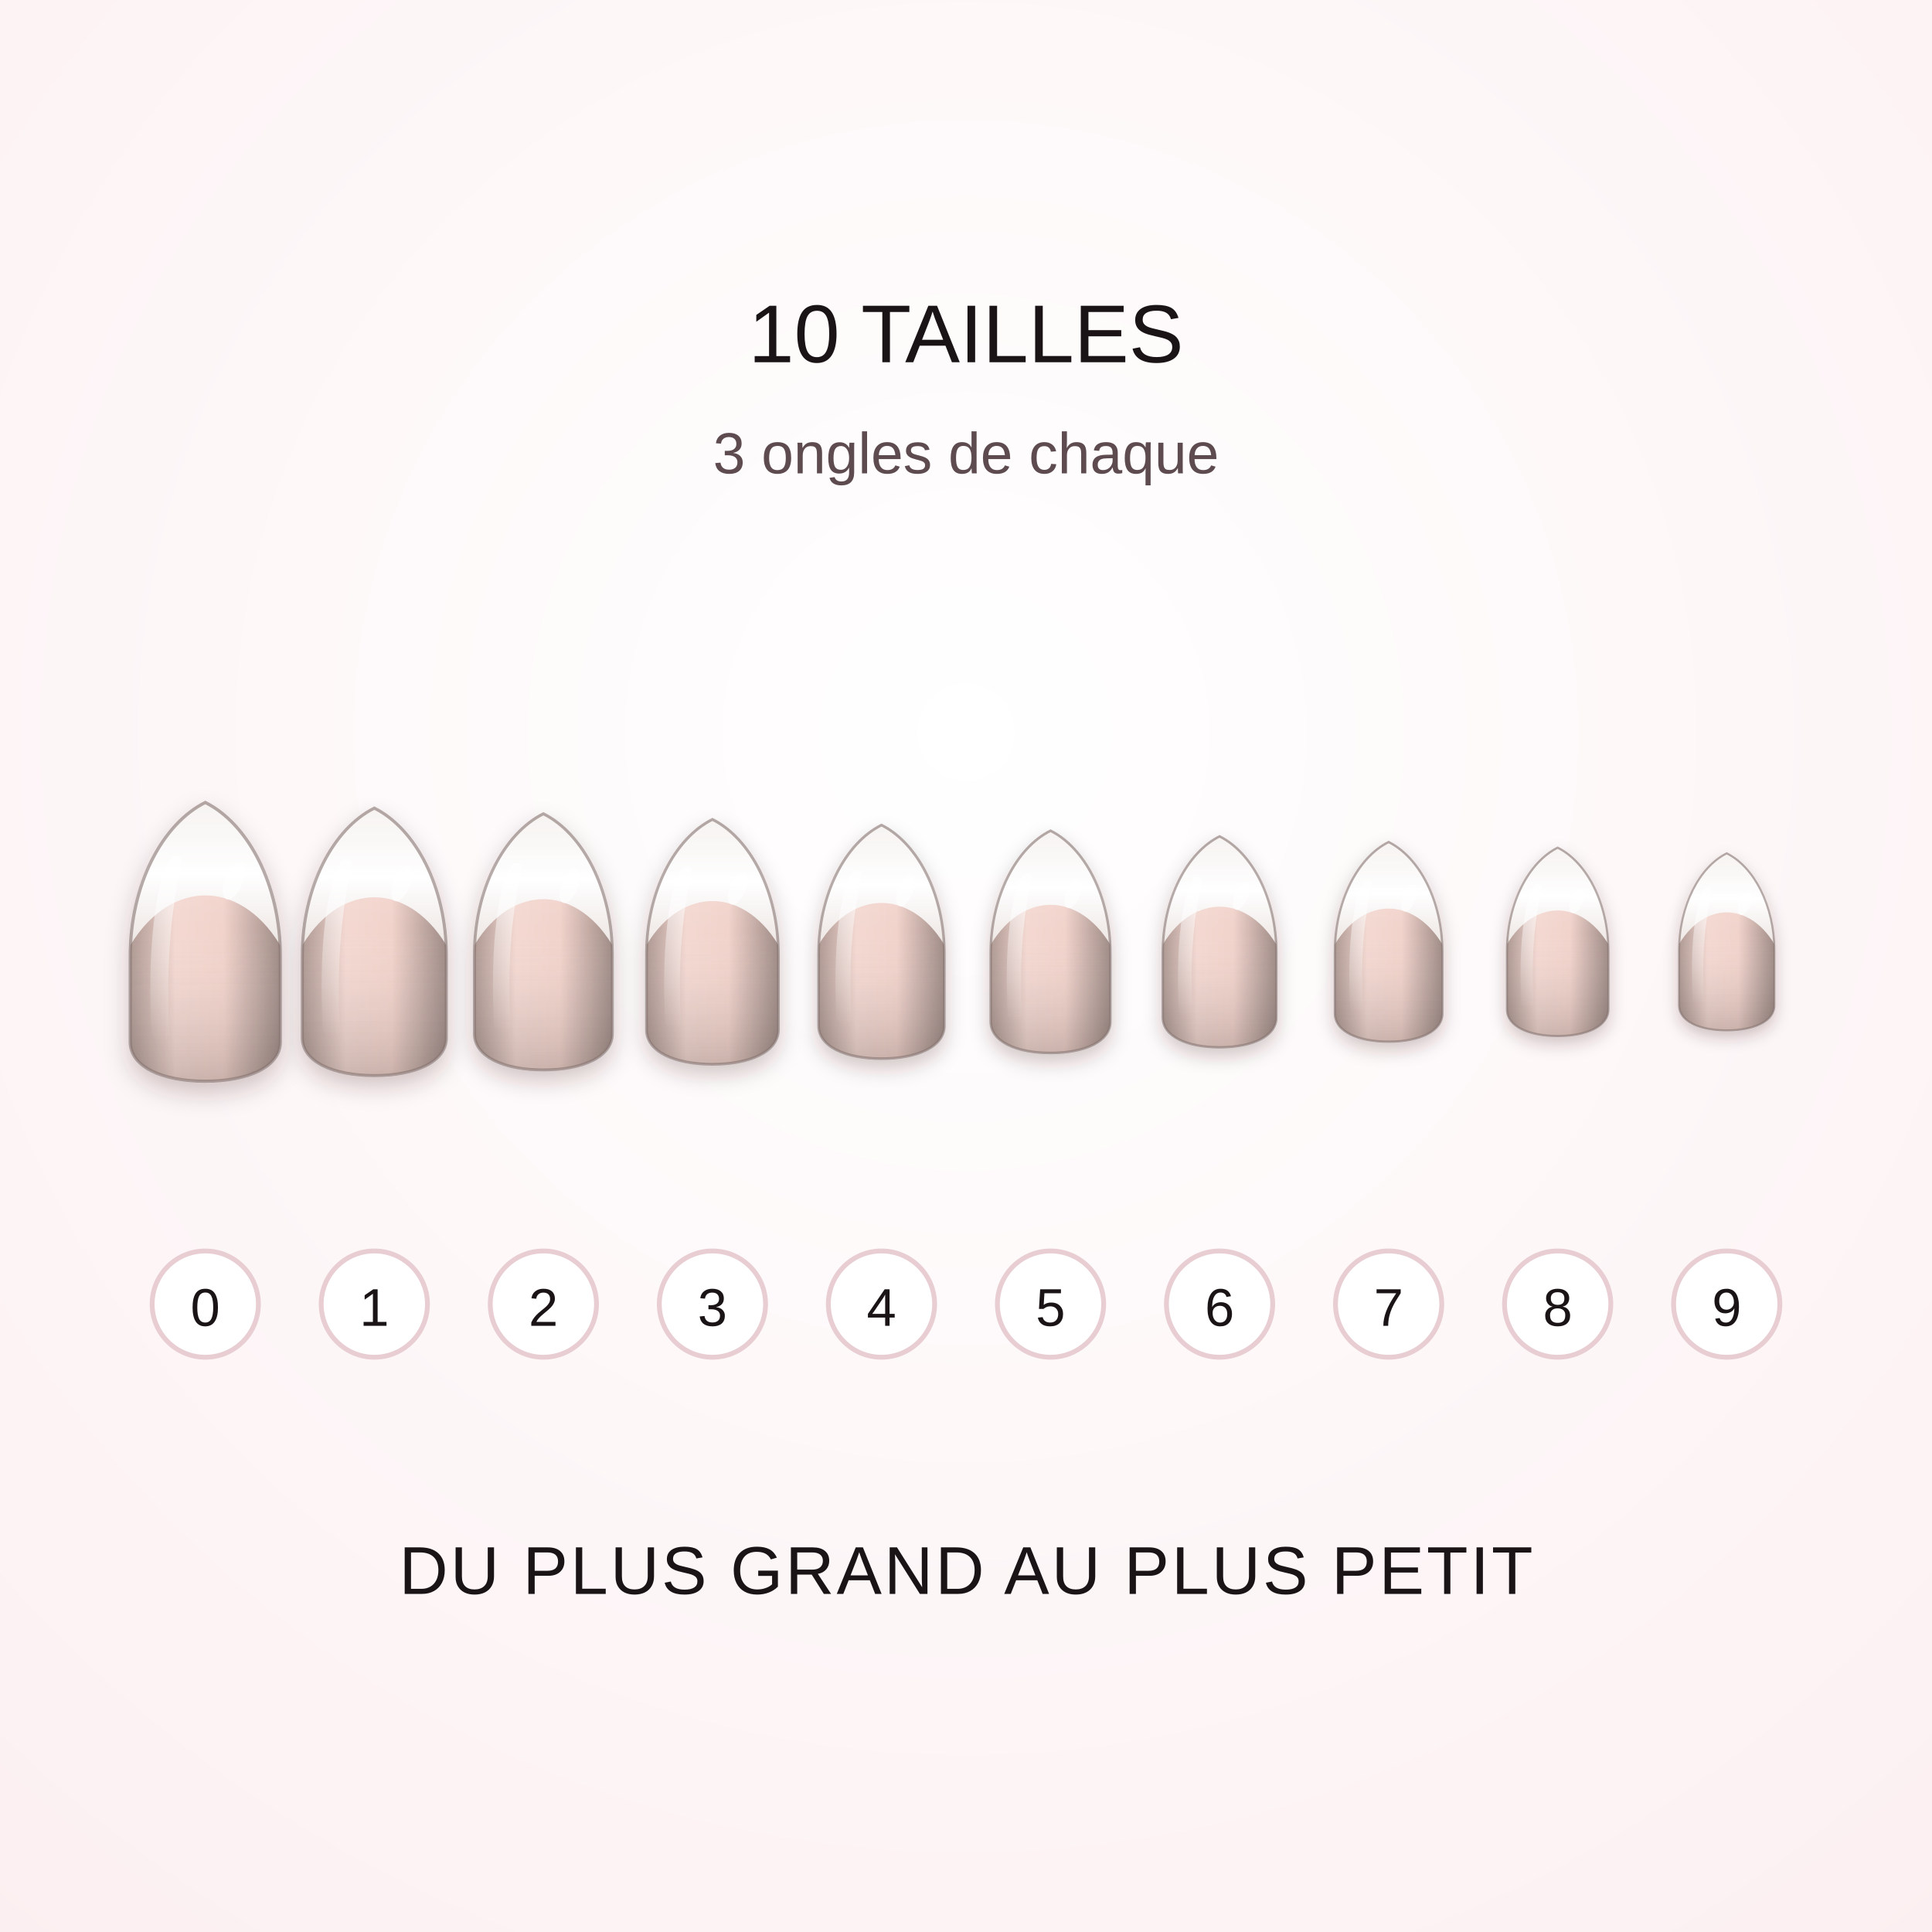
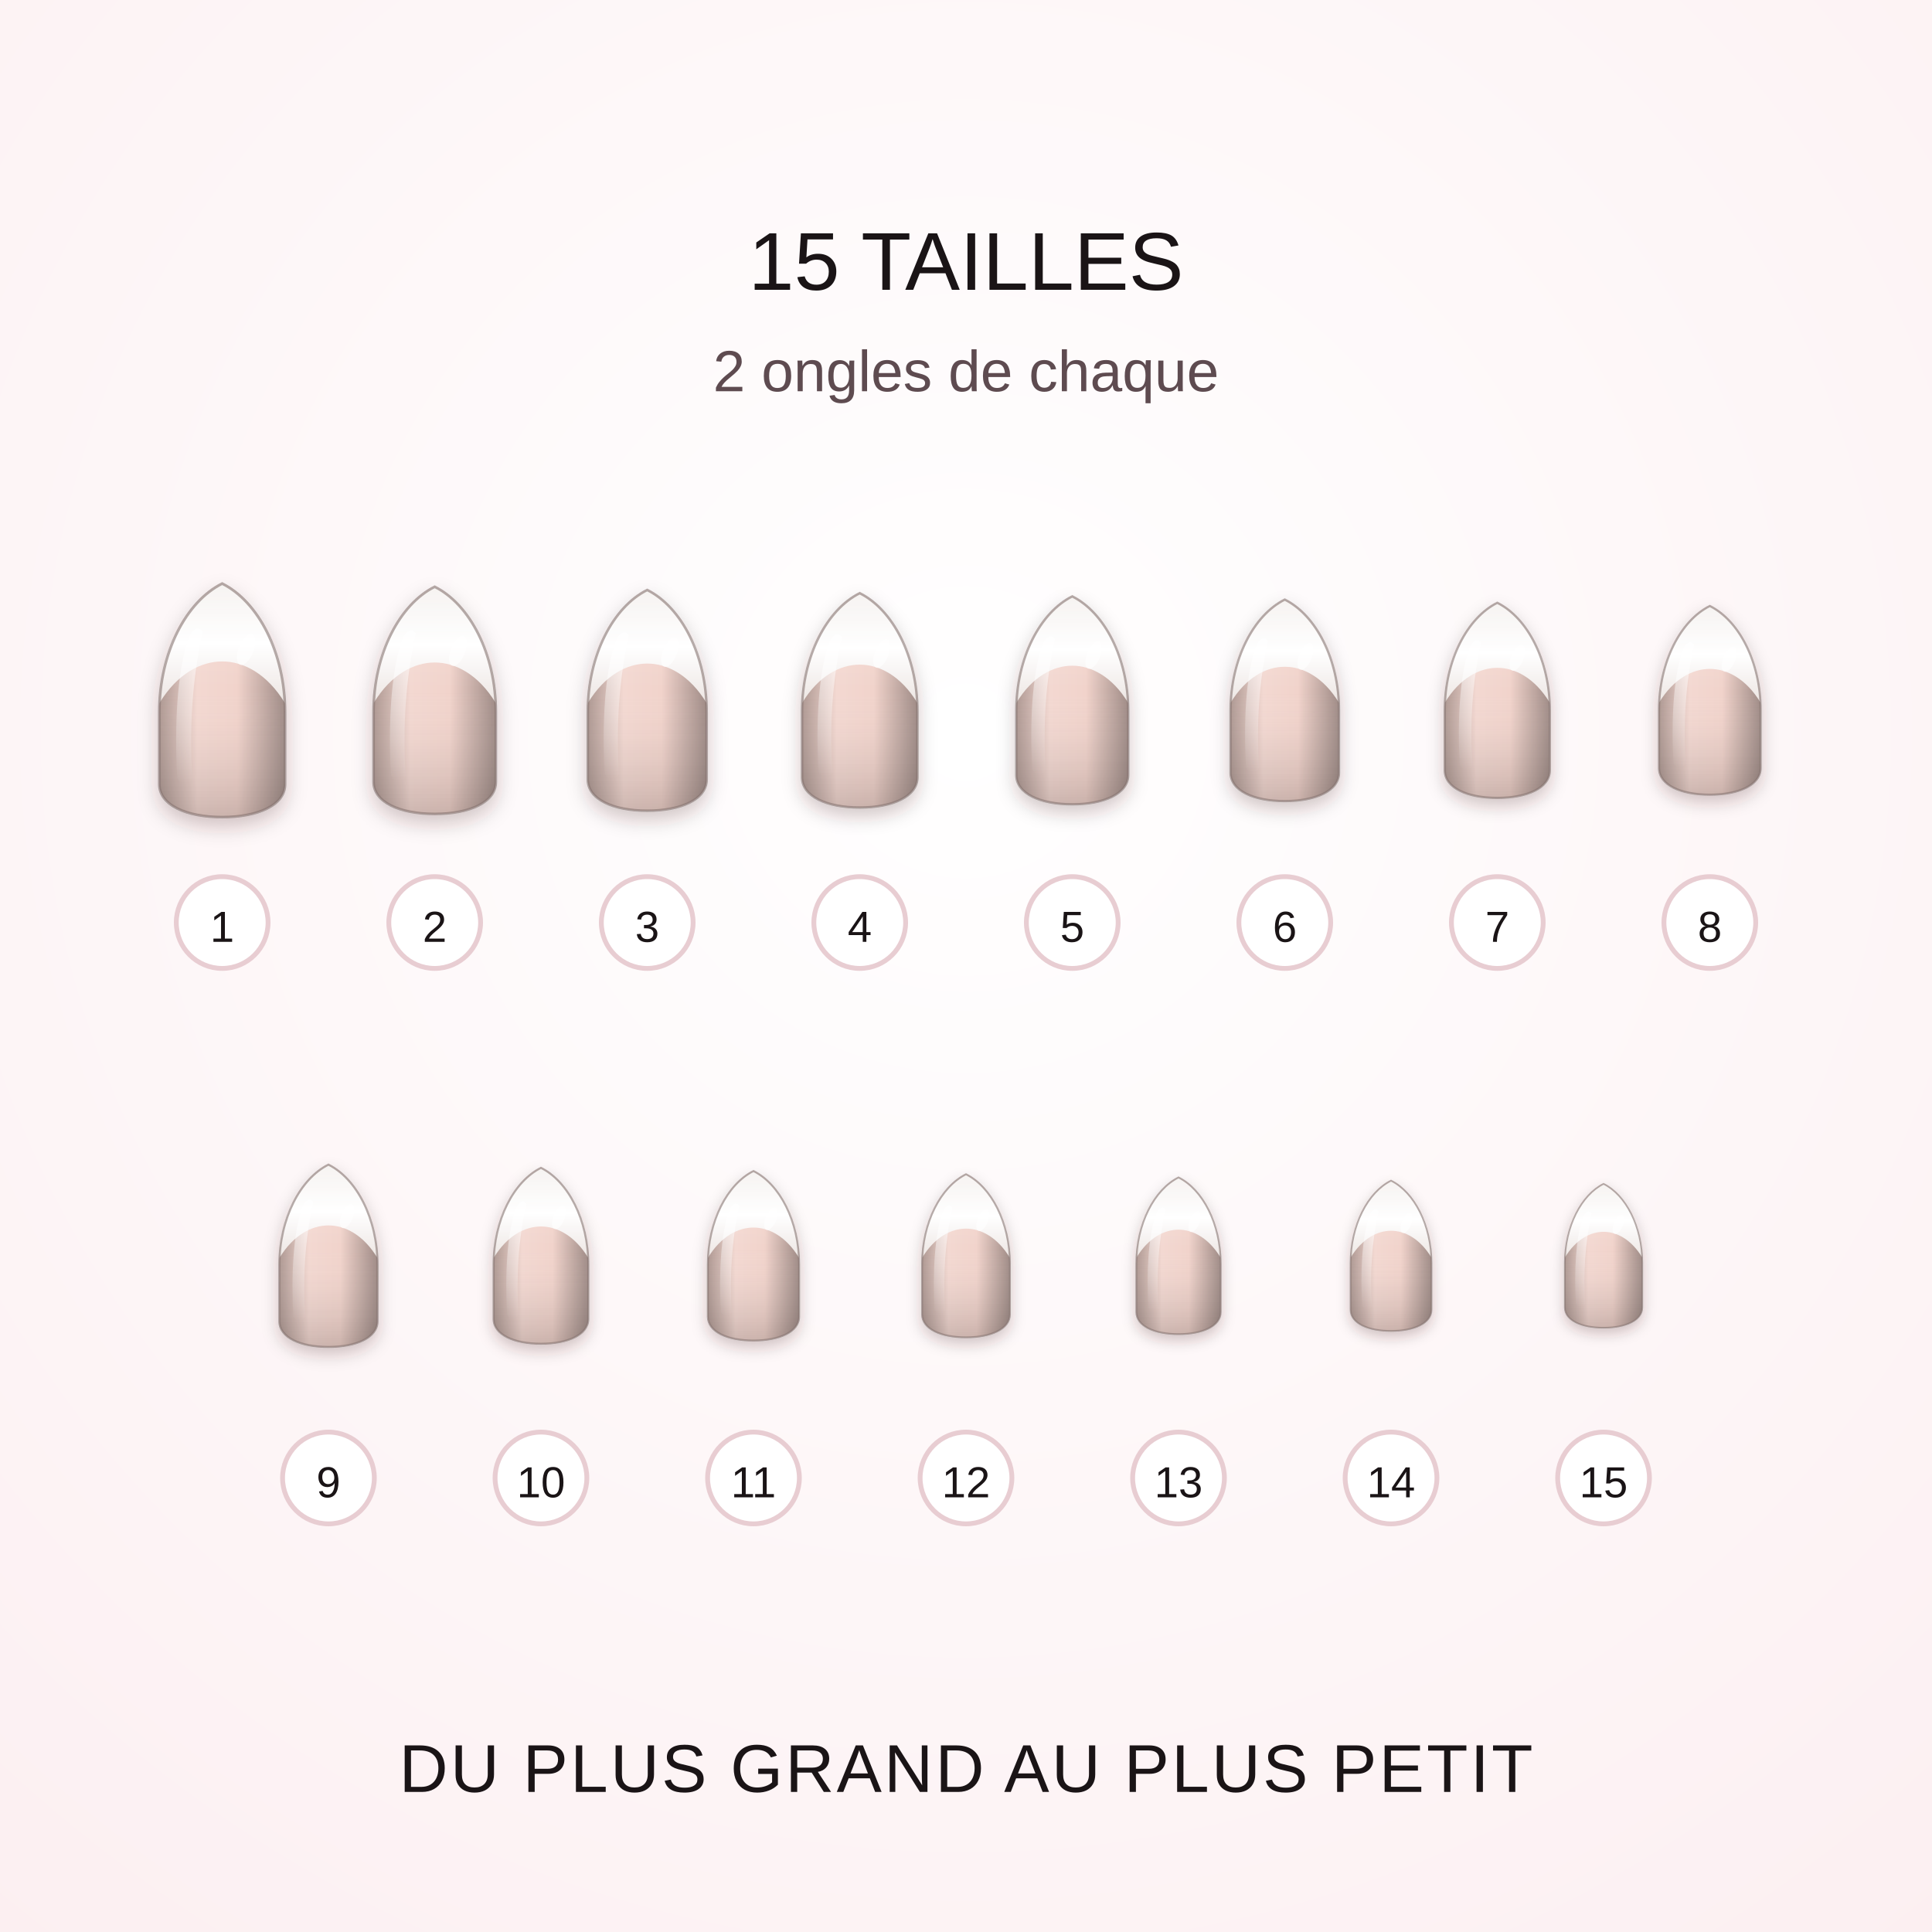
- <svg xmlns="http://www.w3.org/2000/svg" viewBox="0 0 800 800" width="800" height="800" role="img" aria-label="Les 10 tailles de faux ongles French Blanc">
+ <svg xmlns="http://www.w3.org/2000/svg" viewBox="0 0 800 800" width="800" height="800" role="img" aria-label="Les 15 tailles de faux ongles French Blanc">
  <defs>
    <linearGradient id="nb" x1="0" y1="0" x2="1" y2="0">
      <stop offset="0" stop-color="#ae9892" />
      <stop offset=".3" stop-color="#f3d8d1" />
      <stop offset=".62" stop-color="#F1D3CB" />
      <stop offset="1" stop-color="#9f8b86" />
    </linearGradient>
    <linearGradient id="nv" x1="0" y1="0" x2="0" y2="1">
      <stop offset="0" stop-color="#fff" stop-opacity=".22" />
      <stop offset=".45" stop-color="#fff" stop-opacity="0" />
      <stop offset="1" stop-color="#000" stop-opacity=".16" />
    </linearGradient>
    <linearGradient id="hl" x1="0" y1="0" x2="0" y2="1">
      <stop offset="0" stop-color="#fff" stop-opacity=".95" />
      <stop offset="1" stop-color="#fff" stop-opacity="0" />
    </linearGradient>
    <linearGradient id="tip" x1="0" y1="0" x2="0" y2="1">
      <stop offset="0" stop-color="#F4F0EE" />
      <stop offset=".5" stop-color="#FFFFFF" />
      <stop offset="1" stop-color="#EDE6E3" />
    </linearGradient>
    <linearGradient id="skin" x1="0" y1="0" x2="1" y2="0">
      <stop offset="0" stop-color="#D9A383" />
      <stop offset=".45" stop-color="#F0C8AE" />
      <stop offset="1" stop-color="#D49C7C" />
    </linearGradient>
    <radialGradient id="bg" cx=".5" cy=".38" r=".8">
      <stop offset="0" stop-color="#FFFFFF" />
      <stop offset="1" stop-color="#fceff1" />
    </radialGradient>
    <filter id="sh" x="-30%" y="-30%" width="160%" height="160%">
      <feDropShadow dx="0" dy="6" stdDeviation="7" flood-color="#3A0A14" flood-opacity=".22" />
    </filter>
  </defs>
  <rect width="800" height="800" fill="url(#bg)" />
-   <text x="400" y="150" text-anchor="middle" font-family="'Arial Black','Helvetica Neue',Arial,sans-serif" font-size="34" fill="#1A1416">10 TAILLES</text>
-   <text x="400" y="196" text-anchor="middle" font-family="Arial,sans-serif" font-size="24" fill="#5E4B50">3 ongles de chaque</text>
-   <g transform="translate(85 390) rotate(0) scale(0.74) translate(-50 -80)" filter="url(#sh)">
+   <text x="400" y="120" text-anchor="middle" font-family="'Arial Black','Helvetica Neue',Arial,sans-serif" font-size="34" fill="#1A1416">15 TAILLES</text>
+   <text x="400" y="162" text-anchor="middle" font-family="Arial,sans-serif" font-size="24" fill="#5E4B50">2 ongles de chaque</text>
+   <g transform="translate(92 290) rotate(0) scale(0.62) translate(-50 -80)" filter="url(#sh)">
    <path d="M50 2 C74 14 92 48 92 88 L92 136 C92 150 74 158 50 158 C26 158 8 150 8 136 L8 88 C8 48 26 14 50 2Z" fill="url(#nb)" />
    <path d="M8 82 C8 46 26 14 50 2 C74 14 92 46 92 82 C80 62 64 54 50 54 C36 54 20 62 8 82Z" fill="url(#tip)" />
    <path d="M50 2 C74 14 92 48 92 88 L92 136 C92 150 74 158 50 158 C26 158 8 150 8 136 L8 88 C8 48 26 14 50 2Z" fill="url(#nv)" />
    <path d="M27 40 C20 62 18 96 20 132 C23 137 28 137 30 132 C28 98 30 66 37 34 C34 30 30 32 27 40Z" fill="url(#hl)" opacity=".7" />
    <ellipse cx="66" cy="46" rx="5" ry="11" transform="rotate(22 66 46)" fill="#fff" opacity=".6" />
    <path d="M50 2 C74 14 92 48 92 88 L92 136 C92 150 74 158 50 158 C26 158 8 150 8 136 L8 88 C8 48 26 14 50 2Z" fill="none" stroke="#857470" stroke-opacity="0.6" stroke-width="1.8" />
  </g>
-   <circle cx="85" cy="540" r="22" fill="#fff" stroke="#E8CDD2" stroke-width="2" />
-   <text x="85" y="549" text-anchor="middle" font-family="'Arial Black','Helvetica Neue',Arial,sans-serif" font-size="22" fill="#1A1416">0</text>
-   <g transform="translate(155 390) rotate(0) scale(0.71) translate(-50 -80)" filter="url(#sh)">
+   <circle cx="92" cy="382" r="19" fill="#fff" stroke="#E8CDD2" stroke-width="2" />
+   <text x="92" y="390" text-anchor="middle" font-family="'Arial Black','Helvetica Neue',Arial,sans-serif" font-size="18" fill="#1A1416">1</text>
+   <g transform="translate(180 290) rotate(0) scale(0.603) translate(-50 -80)" filter="url(#sh)">
    <path d="M50 2 C74 14 92 48 92 88 L92 136 C92 150 74 158 50 158 C26 158 8 150 8 136 L8 88 C8 48 26 14 50 2Z" fill="url(#nb)" />
    <path d="M8 82 C8 46 26 14 50 2 C74 14 92 46 92 82 C80 62 64 54 50 54 C36 54 20 62 8 82Z" fill="url(#tip)" />
    <path d="M50 2 C74 14 92 48 92 88 L92 136 C92 150 74 158 50 158 C26 158 8 150 8 136 L8 88 C8 48 26 14 50 2Z" fill="url(#nv)" />
    <path d="M27 40 C20 62 18 96 20 132 C23 137 28 137 30 132 C28 98 30 66 37 34 C34 30 30 32 27 40Z" fill="url(#hl)" opacity=".7" />
    <ellipse cx="66" cy="46" rx="5" ry="11" transform="rotate(22 66 46)" fill="#fff" opacity=".6" />
    <path d="M50 2 C74 14 92 48 92 88 L92 136 C92 150 74 158 50 158 C26 158 8 150 8 136 L8 88 C8 48 26 14 50 2Z" fill="none" stroke="#857470" stroke-opacity="0.6" stroke-width="1.8" />
  </g>
-   <circle cx="155" cy="540" r="22" fill="#fff" stroke="#E8CDD2" stroke-width="2" />
-   <text x="155" y="549" text-anchor="middle" font-family="'Arial Black','Helvetica Neue',Arial,sans-serif" font-size="22" fill="#1A1416">1</text>
-   <g transform="translate(225 390) rotate(0) scale(0.68) translate(-50 -80)" filter="url(#sh)">
+   <circle cx="180" cy="382" r="19" fill="#fff" stroke="#E8CDD2" stroke-width="2" />
+   <text x="180" y="390" text-anchor="middle" font-family="'Arial Black','Helvetica Neue',Arial,sans-serif" font-size="18" fill="#1A1416">2</text>
+   <g transform="translate(268 290) rotate(0) scale(0.586) translate(-50 -80)" filter="url(#sh)">
    <path d="M50 2 C74 14 92 48 92 88 L92 136 C92 150 74 158 50 158 C26 158 8 150 8 136 L8 88 C8 48 26 14 50 2Z" fill="url(#nb)" />
    <path d="M8 82 C8 46 26 14 50 2 C74 14 92 46 92 82 C80 62 64 54 50 54 C36 54 20 62 8 82Z" fill="url(#tip)" />
    <path d="M50 2 C74 14 92 48 92 88 L92 136 C92 150 74 158 50 158 C26 158 8 150 8 136 L8 88 C8 48 26 14 50 2Z" fill="url(#nv)" />
    <path d="M27 40 C20 62 18 96 20 132 C23 137 28 137 30 132 C28 98 30 66 37 34 C34 30 30 32 27 40Z" fill="url(#hl)" opacity=".7" />
    <ellipse cx="66" cy="46" rx="5" ry="11" transform="rotate(22 66 46)" fill="#fff" opacity=".6" />
    <path d="M50 2 C74 14 92 48 92 88 L92 136 C92 150 74 158 50 158 C26 158 8 150 8 136 L8 88 C8 48 26 14 50 2Z" fill="none" stroke="#857470" stroke-opacity="0.6" stroke-width="1.8" />
  </g>
-   <circle cx="225" cy="540" r="22" fill="#fff" stroke="#E8CDD2" stroke-width="2" />
-   <text x="225" y="549" text-anchor="middle" font-family="'Arial Black','Helvetica Neue',Arial,sans-serif" font-size="22" fill="#1A1416">2</text>
-   <g transform="translate(295 390) rotate(0) scale(0.65) translate(-50 -80)" filter="url(#sh)">
+   <circle cx="268" cy="382" r="19" fill="#fff" stroke="#E8CDD2" stroke-width="2" />
+   <text x="268" y="390" text-anchor="middle" font-family="'Arial Black','Helvetica Neue',Arial,sans-serif" font-size="18" fill="#1A1416">3</text>
+   <g transform="translate(356 290) rotate(0) scale(0.569) translate(-50 -80)" filter="url(#sh)">
    <path d="M50 2 C74 14 92 48 92 88 L92 136 C92 150 74 158 50 158 C26 158 8 150 8 136 L8 88 C8 48 26 14 50 2Z" fill="url(#nb)" />
    <path d="M8 82 C8 46 26 14 50 2 C74 14 92 46 92 82 C80 62 64 54 50 54 C36 54 20 62 8 82Z" fill="url(#tip)" />
    <path d="M50 2 C74 14 92 48 92 88 L92 136 C92 150 74 158 50 158 C26 158 8 150 8 136 L8 88 C8 48 26 14 50 2Z" fill="url(#nv)" />
    <path d="M27 40 C20 62 18 96 20 132 C23 137 28 137 30 132 C28 98 30 66 37 34 C34 30 30 32 27 40Z" fill="url(#hl)" opacity=".7" />
    <ellipse cx="66" cy="46" rx="5" ry="11" transform="rotate(22 66 46)" fill="#fff" opacity=".6" />
    <path d="M50 2 C74 14 92 48 92 88 L92 136 C92 150 74 158 50 158 C26 158 8 150 8 136 L8 88 C8 48 26 14 50 2Z" fill="none" stroke="#857470" stroke-opacity="0.6" stroke-width="1.8" />
  </g>
-   <circle cx="295" cy="540" r="22" fill="#fff" stroke="#E8CDD2" stroke-width="2" />
-   <text x="295" y="549" text-anchor="middle" font-family="'Arial Black','Helvetica Neue',Arial,sans-serif" font-size="22" fill="#1A1416">3</text>
-   <g transform="translate(365 390) rotate(0) scale(0.62) translate(-50 -80)" filter="url(#sh)">
+   <circle cx="356" cy="382" r="19" fill="#fff" stroke="#E8CDD2" stroke-width="2" />
+   <text x="356" y="390" text-anchor="middle" font-family="'Arial Black','Helvetica Neue',Arial,sans-serif" font-size="18" fill="#1A1416">4</text>
+   <g transform="translate(444 290) rotate(0) scale(0.552) translate(-50 -80)" filter="url(#sh)">
    <path d="M50 2 C74 14 92 48 92 88 L92 136 C92 150 74 158 50 158 C26 158 8 150 8 136 L8 88 C8 48 26 14 50 2Z" fill="url(#nb)" />
    <path d="M8 82 C8 46 26 14 50 2 C74 14 92 46 92 82 C80 62 64 54 50 54 C36 54 20 62 8 82Z" fill="url(#tip)" />
    <path d="M50 2 C74 14 92 48 92 88 L92 136 C92 150 74 158 50 158 C26 158 8 150 8 136 L8 88 C8 48 26 14 50 2Z" fill="url(#nv)" />
    <path d="M27 40 C20 62 18 96 20 132 C23 137 28 137 30 132 C28 98 30 66 37 34 C34 30 30 32 27 40Z" fill="url(#hl)" opacity=".7" />
    <ellipse cx="66" cy="46" rx="5" ry="11" transform="rotate(22 66 46)" fill="#fff" opacity=".6" />
    <path d="M50 2 C74 14 92 48 92 88 L92 136 C92 150 74 158 50 158 C26 158 8 150 8 136 L8 88 C8 48 26 14 50 2Z" fill="none" stroke="#857470" stroke-opacity="0.6" stroke-width="1.8" />
  </g>
-   <circle cx="365" cy="540" r="22" fill="#fff" stroke="#E8CDD2" stroke-width="2" />
-   <text x="365" y="549" text-anchor="middle" font-family="'Arial Black','Helvetica Neue',Arial,sans-serif" font-size="22" fill="#1A1416">4</text>
-   <g transform="translate(435 390) rotate(0) scale(0.59) translate(-50 -80)" filter="url(#sh)">
+   <circle cx="444" cy="382" r="19" fill="#fff" stroke="#E8CDD2" stroke-width="2" />
+   <text x="444" y="390" text-anchor="middle" font-family="'Arial Black','Helvetica Neue',Arial,sans-serif" font-size="18" fill="#1A1416">5</text>
+   <g transform="translate(532 290) rotate(0) scale(0.535) translate(-50 -80)" filter="url(#sh)">
    <path d="M50 2 C74 14 92 48 92 88 L92 136 C92 150 74 158 50 158 C26 158 8 150 8 136 L8 88 C8 48 26 14 50 2Z" fill="url(#nb)" />
    <path d="M8 82 C8 46 26 14 50 2 C74 14 92 46 92 82 C80 62 64 54 50 54 C36 54 20 62 8 82Z" fill="url(#tip)" />
    <path d="M50 2 C74 14 92 48 92 88 L92 136 C92 150 74 158 50 158 C26 158 8 150 8 136 L8 88 C8 48 26 14 50 2Z" fill="url(#nv)" />
    <path d="M27 40 C20 62 18 96 20 132 C23 137 28 137 30 132 C28 98 30 66 37 34 C34 30 30 32 27 40Z" fill="url(#hl)" opacity=".7" />
    <ellipse cx="66" cy="46" rx="5" ry="11" transform="rotate(22 66 46)" fill="#fff" opacity=".6" />
    <path d="M50 2 C74 14 92 48 92 88 L92 136 C92 150 74 158 50 158 C26 158 8 150 8 136 L8 88 C8 48 26 14 50 2Z" fill="none" stroke="#857470" stroke-opacity="0.6" stroke-width="1.8" />
  </g>
-   <circle cx="435" cy="540" r="22" fill="#fff" stroke="#E8CDD2" stroke-width="2" />
-   <text x="435" y="549" text-anchor="middle" font-family="'Arial Black','Helvetica Neue',Arial,sans-serif" font-size="22" fill="#1A1416">5</text>
-   <g transform="translate(505 390) rotate(0) scale(0.56) translate(-50 -80)" filter="url(#sh)">
+   <circle cx="532" cy="382" r="19" fill="#fff" stroke="#E8CDD2" stroke-width="2" />
+   <text x="532" y="390" text-anchor="middle" font-family="'Arial Black','Helvetica Neue',Arial,sans-serif" font-size="18" fill="#1A1416">6</text>
+   <g transform="translate(620 290) rotate(0) scale(0.518) translate(-50 -80)" filter="url(#sh)">
    <path d="M50 2 C74 14 92 48 92 88 L92 136 C92 150 74 158 50 158 C26 158 8 150 8 136 L8 88 C8 48 26 14 50 2Z" fill="url(#nb)" />
    <path d="M8 82 C8 46 26 14 50 2 C74 14 92 46 92 82 C80 62 64 54 50 54 C36 54 20 62 8 82Z" fill="url(#tip)" />
    <path d="M50 2 C74 14 92 48 92 88 L92 136 C92 150 74 158 50 158 C26 158 8 150 8 136 L8 88 C8 48 26 14 50 2Z" fill="url(#nv)" />
    <path d="M27 40 C20 62 18 96 20 132 C23 137 28 137 30 132 C28 98 30 66 37 34 C34 30 30 32 27 40Z" fill="url(#hl)" opacity=".7" />
    <ellipse cx="66" cy="46" rx="5" ry="11" transform="rotate(22 66 46)" fill="#fff" opacity=".6" />
    <path d="M50 2 C74 14 92 48 92 88 L92 136 C92 150 74 158 50 158 C26 158 8 150 8 136 L8 88 C8 48 26 14 50 2Z" fill="none" stroke="#857470" stroke-opacity="0.6" stroke-width="1.8" />
  </g>
-   <circle cx="505" cy="540" r="22" fill="#fff" stroke="#E8CDD2" stroke-width="2" />
-   <text x="505" y="549" text-anchor="middle" font-family="'Arial Black','Helvetica Neue',Arial,sans-serif" font-size="22" fill="#1A1416">6</text>
-   <g transform="translate(575 390) rotate(0) scale(0.53) translate(-50 -80)" filter="url(#sh)">
+   <circle cx="620" cy="382" r="19" fill="#fff" stroke="#E8CDD2" stroke-width="2" />
+   <text x="620" y="390" text-anchor="middle" font-family="'Arial Black','Helvetica Neue',Arial,sans-serif" font-size="18" fill="#1A1416">7</text>
+   <g transform="translate(708 290) rotate(0) scale(0.501) translate(-50 -80)" filter="url(#sh)">
    <path d="M50 2 C74 14 92 48 92 88 L92 136 C92 150 74 158 50 158 C26 158 8 150 8 136 L8 88 C8 48 26 14 50 2Z" fill="url(#nb)" />
    <path d="M8 82 C8 46 26 14 50 2 C74 14 92 46 92 82 C80 62 64 54 50 54 C36 54 20 62 8 82Z" fill="url(#tip)" />
    <path d="M50 2 C74 14 92 48 92 88 L92 136 C92 150 74 158 50 158 C26 158 8 150 8 136 L8 88 C8 48 26 14 50 2Z" fill="url(#nv)" />
    <path d="M27 40 C20 62 18 96 20 132 C23 137 28 137 30 132 C28 98 30 66 37 34 C34 30 30 32 27 40Z" fill="url(#hl)" opacity=".7" />
    <ellipse cx="66" cy="46" rx="5" ry="11" transform="rotate(22 66 46)" fill="#fff" opacity=".6" />
    <path d="M50 2 C74 14 92 48 92 88 L92 136 C92 150 74 158 50 158 C26 158 8 150 8 136 L8 88 C8 48 26 14 50 2Z" fill="none" stroke="#857470" stroke-opacity="0.6" stroke-width="1.8" />
  </g>
-   <circle cx="575" cy="540" r="22" fill="#fff" stroke="#E8CDD2" stroke-width="2" />
-   <text x="575" y="549" text-anchor="middle" font-family="'Arial Black','Helvetica Neue',Arial,sans-serif" font-size="22" fill="#1A1416">7</text>
-   <g transform="translate(645 390) rotate(0) scale(0.5) translate(-50 -80)" filter="url(#sh)">
+   <circle cx="708" cy="382" r="19" fill="#fff" stroke="#E8CDD2" stroke-width="2" />
+   <text x="708" y="390" text-anchor="middle" font-family="'Arial Black','Helvetica Neue',Arial,sans-serif" font-size="18" fill="#1A1416">8</text>
+   <g transform="translate(136 520) rotate(0) scale(0.484) translate(-50 -80)" filter="url(#sh)">
    <path d="M50 2 C74 14 92 48 92 88 L92 136 C92 150 74 158 50 158 C26 158 8 150 8 136 L8 88 C8 48 26 14 50 2Z" fill="url(#nb)" />
    <path d="M8 82 C8 46 26 14 50 2 C74 14 92 46 92 82 C80 62 64 54 50 54 C36 54 20 62 8 82Z" fill="url(#tip)" />
    <path d="M50 2 C74 14 92 48 92 88 L92 136 C92 150 74 158 50 158 C26 158 8 150 8 136 L8 88 C8 48 26 14 50 2Z" fill="url(#nv)" />
    <path d="M27 40 C20 62 18 96 20 132 C23 137 28 137 30 132 C28 98 30 66 37 34 C34 30 30 32 27 40Z" fill="url(#hl)" opacity=".7" />
    <ellipse cx="66" cy="46" rx="5" ry="11" transform="rotate(22 66 46)" fill="#fff" opacity=".6" />
    <path d="M50 2 C74 14 92 48 92 88 L92 136 C92 150 74 158 50 158 C26 158 8 150 8 136 L8 88 C8 48 26 14 50 2Z" fill="none" stroke="#857470" stroke-opacity="0.6" stroke-width="1.8" />
  </g>
-   <circle cx="645" cy="540" r="22" fill="#fff" stroke="#E8CDD2" stroke-width="2" />
-   <text x="645" y="549" text-anchor="middle" font-family="'Arial Black','Helvetica Neue',Arial,sans-serif" font-size="22" fill="#1A1416">8</text>
-   <g transform="translate(715 390) rotate(0) scale(0.47) translate(-50 -80)" filter="url(#sh)">
+   <circle cx="136" cy="612" r="19" fill="#fff" stroke="#E8CDD2" stroke-width="2" />
+   <text x="136" y="620" text-anchor="middle" font-family="'Arial Black','Helvetica Neue',Arial,sans-serif" font-size="18" fill="#1A1416">9</text>
+   <g transform="translate(224 520) rotate(0) scale(0.467) translate(-50 -80)" filter="url(#sh)">
    <path d="M50 2 C74 14 92 48 92 88 L92 136 C92 150 74 158 50 158 C26 158 8 150 8 136 L8 88 C8 48 26 14 50 2Z" fill="url(#nb)" />
    <path d="M8 82 C8 46 26 14 50 2 C74 14 92 46 92 82 C80 62 64 54 50 54 C36 54 20 62 8 82Z" fill="url(#tip)" />
    <path d="M50 2 C74 14 92 48 92 88 L92 136 C92 150 74 158 50 158 C26 158 8 150 8 136 L8 88 C8 48 26 14 50 2Z" fill="url(#nv)" />
    <path d="M27 40 C20 62 18 96 20 132 C23 137 28 137 30 132 C28 98 30 66 37 34 C34 30 30 32 27 40Z" fill="url(#hl)" opacity=".7" />
    <ellipse cx="66" cy="46" rx="5" ry="11" transform="rotate(22 66 46)" fill="#fff" opacity=".6" />
    <path d="M50 2 C74 14 92 48 92 88 L92 136 C92 150 74 158 50 158 C26 158 8 150 8 136 L8 88 C8 48 26 14 50 2Z" fill="none" stroke="#857470" stroke-opacity="0.6" stroke-width="1.8" />
  </g>
-   <circle cx="715" cy="540" r="22" fill="#fff" stroke="#E8CDD2" stroke-width="2" />
-   <text x="715" y="549" text-anchor="middle" font-family="'Arial Black','Helvetica Neue',Arial,sans-serif" font-size="22" fill="#1A1416">9</text>
-   <text x="400" y="660" text-anchor="middle" font-family="'Arial Black','Helvetica Neue',Arial,sans-serif" font-size="28" fill="#1A1416" letter-spacing="1">DU PLUS GRAND AU PLUS PETIT</text>
+   <circle cx="224" cy="612" r="19" fill="#fff" stroke="#E8CDD2" stroke-width="2" />
+   <text x="224" y="620" text-anchor="middle" font-family="'Arial Black','Helvetica Neue',Arial,sans-serif" font-size="18" fill="#1A1416">10</text>
+   <g transform="translate(312 520) rotate(0) scale(0.45) translate(-50 -80)" filter="url(#sh)">
+     <path d="M50 2 C74 14 92 48 92 88 L92 136 C92 150 74 158 50 158 C26 158 8 150 8 136 L8 88 C8 48 26 14 50 2Z" fill="url(#nb)" />
+     <path d="M8 82 C8 46 26 14 50 2 C74 14 92 46 92 82 C80 62 64 54 50 54 C36 54 20 62 8 82Z" fill="url(#tip)" />
+     <path d="M50 2 C74 14 92 48 92 88 L92 136 C92 150 74 158 50 158 C26 158 8 150 8 136 L8 88 C8 48 26 14 50 2Z" fill="url(#nv)" />
+     <path d="M27 40 C20 62 18 96 20 132 C23 137 28 137 30 132 C28 98 30 66 37 34 C34 30 30 32 27 40Z" fill="url(#hl)" opacity=".7" />
+     <ellipse cx="66" cy="46" rx="5" ry="11" transform="rotate(22 66 46)" fill="#fff" opacity=".6" />
+     <path d="M50 2 C74 14 92 48 92 88 L92 136 C92 150 74 158 50 158 C26 158 8 150 8 136 L8 88 C8 48 26 14 50 2Z" fill="none" stroke="#857470" stroke-opacity="0.6" stroke-width="1.8" />
+   </g>
+   <circle cx="312" cy="612" r="19" fill="#fff" stroke="#E8CDD2" stroke-width="2" />
+   <text x="312" y="620" text-anchor="middle" font-family="'Arial Black','Helvetica Neue',Arial,sans-serif" font-size="18" fill="#1A1416">11</text>
+   <g transform="translate(400 520) rotate(0) scale(0.433) translate(-50 -80)" filter="url(#sh)">
+     <path d="M50 2 C74 14 92 48 92 88 L92 136 C92 150 74 158 50 158 C26 158 8 150 8 136 L8 88 C8 48 26 14 50 2Z" fill="url(#nb)" />
+     <path d="M8 82 C8 46 26 14 50 2 C74 14 92 46 92 82 C80 62 64 54 50 54 C36 54 20 62 8 82Z" fill="url(#tip)" />
+     <path d="M50 2 C74 14 92 48 92 88 L92 136 C92 150 74 158 50 158 C26 158 8 150 8 136 L8 88 C8 48 26 14 50 2Z" fill="url(#nv)" />
+     <path d="M27 40 C20 62 18 96 20 132 C23 137 28 137 30 132 C28 98 30 66 37 34 C34 30 30 32 27 40Z" fill="url(#hl)" opacity=".7" />
+     <ellipse cx="66" cy="46" rx="5" ry="11" transform="rotate(22 66 46)" fill="#fff" opacity=".6" />
+     <path d="M50 2 C74 14 92 48 92 88 L92 136 C92 150 74 158 50 158 C26 158 8 150 8 136 L8 88 C8 48 26 14 50 2Z" fill="none" stroke="#857470" stroke-opacity="0.6" stroke-width="1.8" />
+   </g>
+   <circle cx="400" cy="612" r="19" fill="#fff" stroke="#E8CDD2" stroke-width="2" />
+   <text x="400" y="620" text-anchor="middle" font-family="'Arial Black','Helvetica Neue',Arial,sans-serif" font-size="18" fill="#1A1416">12</text>
+   <g transform="translate(488 520) rotate(0) scale(0.416) translate(-50 -80)" filter="url(#sh)">
+     <path d="M50 2 C74 14 92 48 92 88 L92 136 C92 150 74 158 50 158 C26 158 8 150 8 136 L8 88 C8 48 26 14 50 2Z" fill="url(#nb)" />
+     <path d="M8 82 C8 46 26 14 50 2 C74 14 92 46 92 82 C80 62 64 54 50 54 C36 54 20 62 8 82Z" fill="url(#tip)" />
+     <path d="M50 2 C74 14 92 48 92 88 L92 136 C92 150 74 158 50 158 C26 158 8 150 8 136 L8 88 C8 48 26 14 50 2Z" fill="url(#nv)" />
+     <path d="M27 40 C20 62 18 96 20 132 C23 137 28 137 30 132 C28 98 30 66 37 34 C34 30 30 32 27 40Z" fill="url(#hl)" opacity=".7" />
+     <ellipse cx="66" cy="46" rx="5" ry="11" transform="rotate(22 66 46)" fill="#fff" opacity=".6" />
+     <path d="M50 2 C74 14 92 48 92 88 L92 136 C92 150 74 158 50 158 C26 158 8 150 8 136 L8 88 C8 48 26 14 50 2Z" fill="none" stroke="#857470" stroke-opacity="0.6" stroke-width="1.8" />
+   </g>
+   <circle cx="488" cy="612" r="19" fill="#fff" stroke="#E8CDD2" stroke-width="2" />
+   <text x="488" y="620" text-anchor="middle" font-family="'Arial Black','Helvetica Neue',Arial,sans-serif" font-size="18" fill="#1A1416">13</text>
+   <g transform="translate(576 520) rotate(0) scale(0.399) translate(-50 -80)" filter="url(#sh)">
+     <path d="M50 2 C74 14 92 48 92 88 L92 136 C92 150 74 158 50 158 C26 158 8 150 8 136 L8 88 C8 48 26 14 50 2Z" fill="url(#nb)" />
+     <path d="M8 82 C8 46 26 14 50 2 C74 14 92 46 92 82 C80 62 64 54 50 54 C36 54 20 62 8 82Z" fill="url(#tip)" />
+     <path d="M50 2 C74 14 92 48 92 88 L92 136 C92 150 74 158 50 158 C26 158 8 150 8 136 L8 88 C8 48 26 14 50 2Z" fill="url(#nv)" />
+     <path d="M27 40 C20 62 18 96 20 132 C23 137 28 137 30 132 C28 98 30 66 37 34 C34 30 30 32 27 40Z" fill="url(#hl)" opacity=".7" />
+     <ellipse cx="66" cy="46" rx="5" ry="11" transform="rotate(22 66 46)" fill="#fff" opacity=".6" />
+     <path d="M50 2 C74 14 92 48 92 88 L92 136 C92 150 74 158 50 158 C26 158 8 150 8 136 L8 88 C8 48 26 14 50 2Z" fill="none" stroke="#857470" stroke-opacity="0.6" stroke-width="1.8" />
+   </g>
+   <circle cx="576" cy="612" r="19" fill="#fff" stroke="#E8CDD2" stroke-width="2" />
+   <text x="576" y="620" text-anchor="middle" font-family="'Arial Black','Helvetica Neue',Arial,sans-serif" font-size="18" fill="#1A1416">14</text>
+   <g transform="translate(664 520) rotate(0) scale(0.382) translate(-50 -80)" filter="url(#sh)">
+     <path d="M50 2 C74 14 92 48 92 88 L92 136 C92 150 74 158 50 158 C26 158 8 150 8 136 L8 88 C8 48 26 14 50 2Z" fill="url(#nb)" />
+     <path d="M8 82 C8 46 26 14 50 2 C74 14 92 46 92 82 C80 62 64 54 50 54 C36 54 20 62 8 82Z" fill="url(#tip)" />
+     <path d="M50 2 C74 14 92 48 92 88 L92 136 C92 150 74 158 50 158 C26 158 8 150 8 136 L8 88 C8 48 26 14 50 2Z" fill="url(#nv)" />
+     <path d="M27 40 C20 62 18 96 20 132 C23 137 28 137 30 132 C28 98 30 66 37 34 C34 30 30 32 27 40Z" fill="url(#hl)" opacity=".7" />
+     <ellipse cx="66" cy="46" rx="5" ry="11" transform="rotate(22 66 46)" fill="#fff" opacity=".6" />
+     <path d="M50 2 C74 14 92 48 92 88 L92 136 C92 150 74 158 50 158 C26 158 8 150 8 136 L8 88 C8 48 26 14 50 2Z" fill="none" stroke="#857470" stroke-opacity="0.6" stroke-width="1.8" />
+   </g>
+   <circle cx="664" cy="612" r="19" fill="#fff" stroke="#E8CDD2" stroke-width="2" />
+   <text x="664" y="620" text-anchor="middle" font-family="'Arial Black','Helvetica Neue',Arial,sans-serif" font-size="18" fill="#1A1416">15</text>
+   <text x="400" y="742" text-anchor="middle" font-family="'Arial Black','Helvetica Neue',Arial,sans-serif" font-size="28" fill="#1A1416" letter-spacing="1">DU PLUS GRAND AU PLUS PETIT</text>
</svg>
